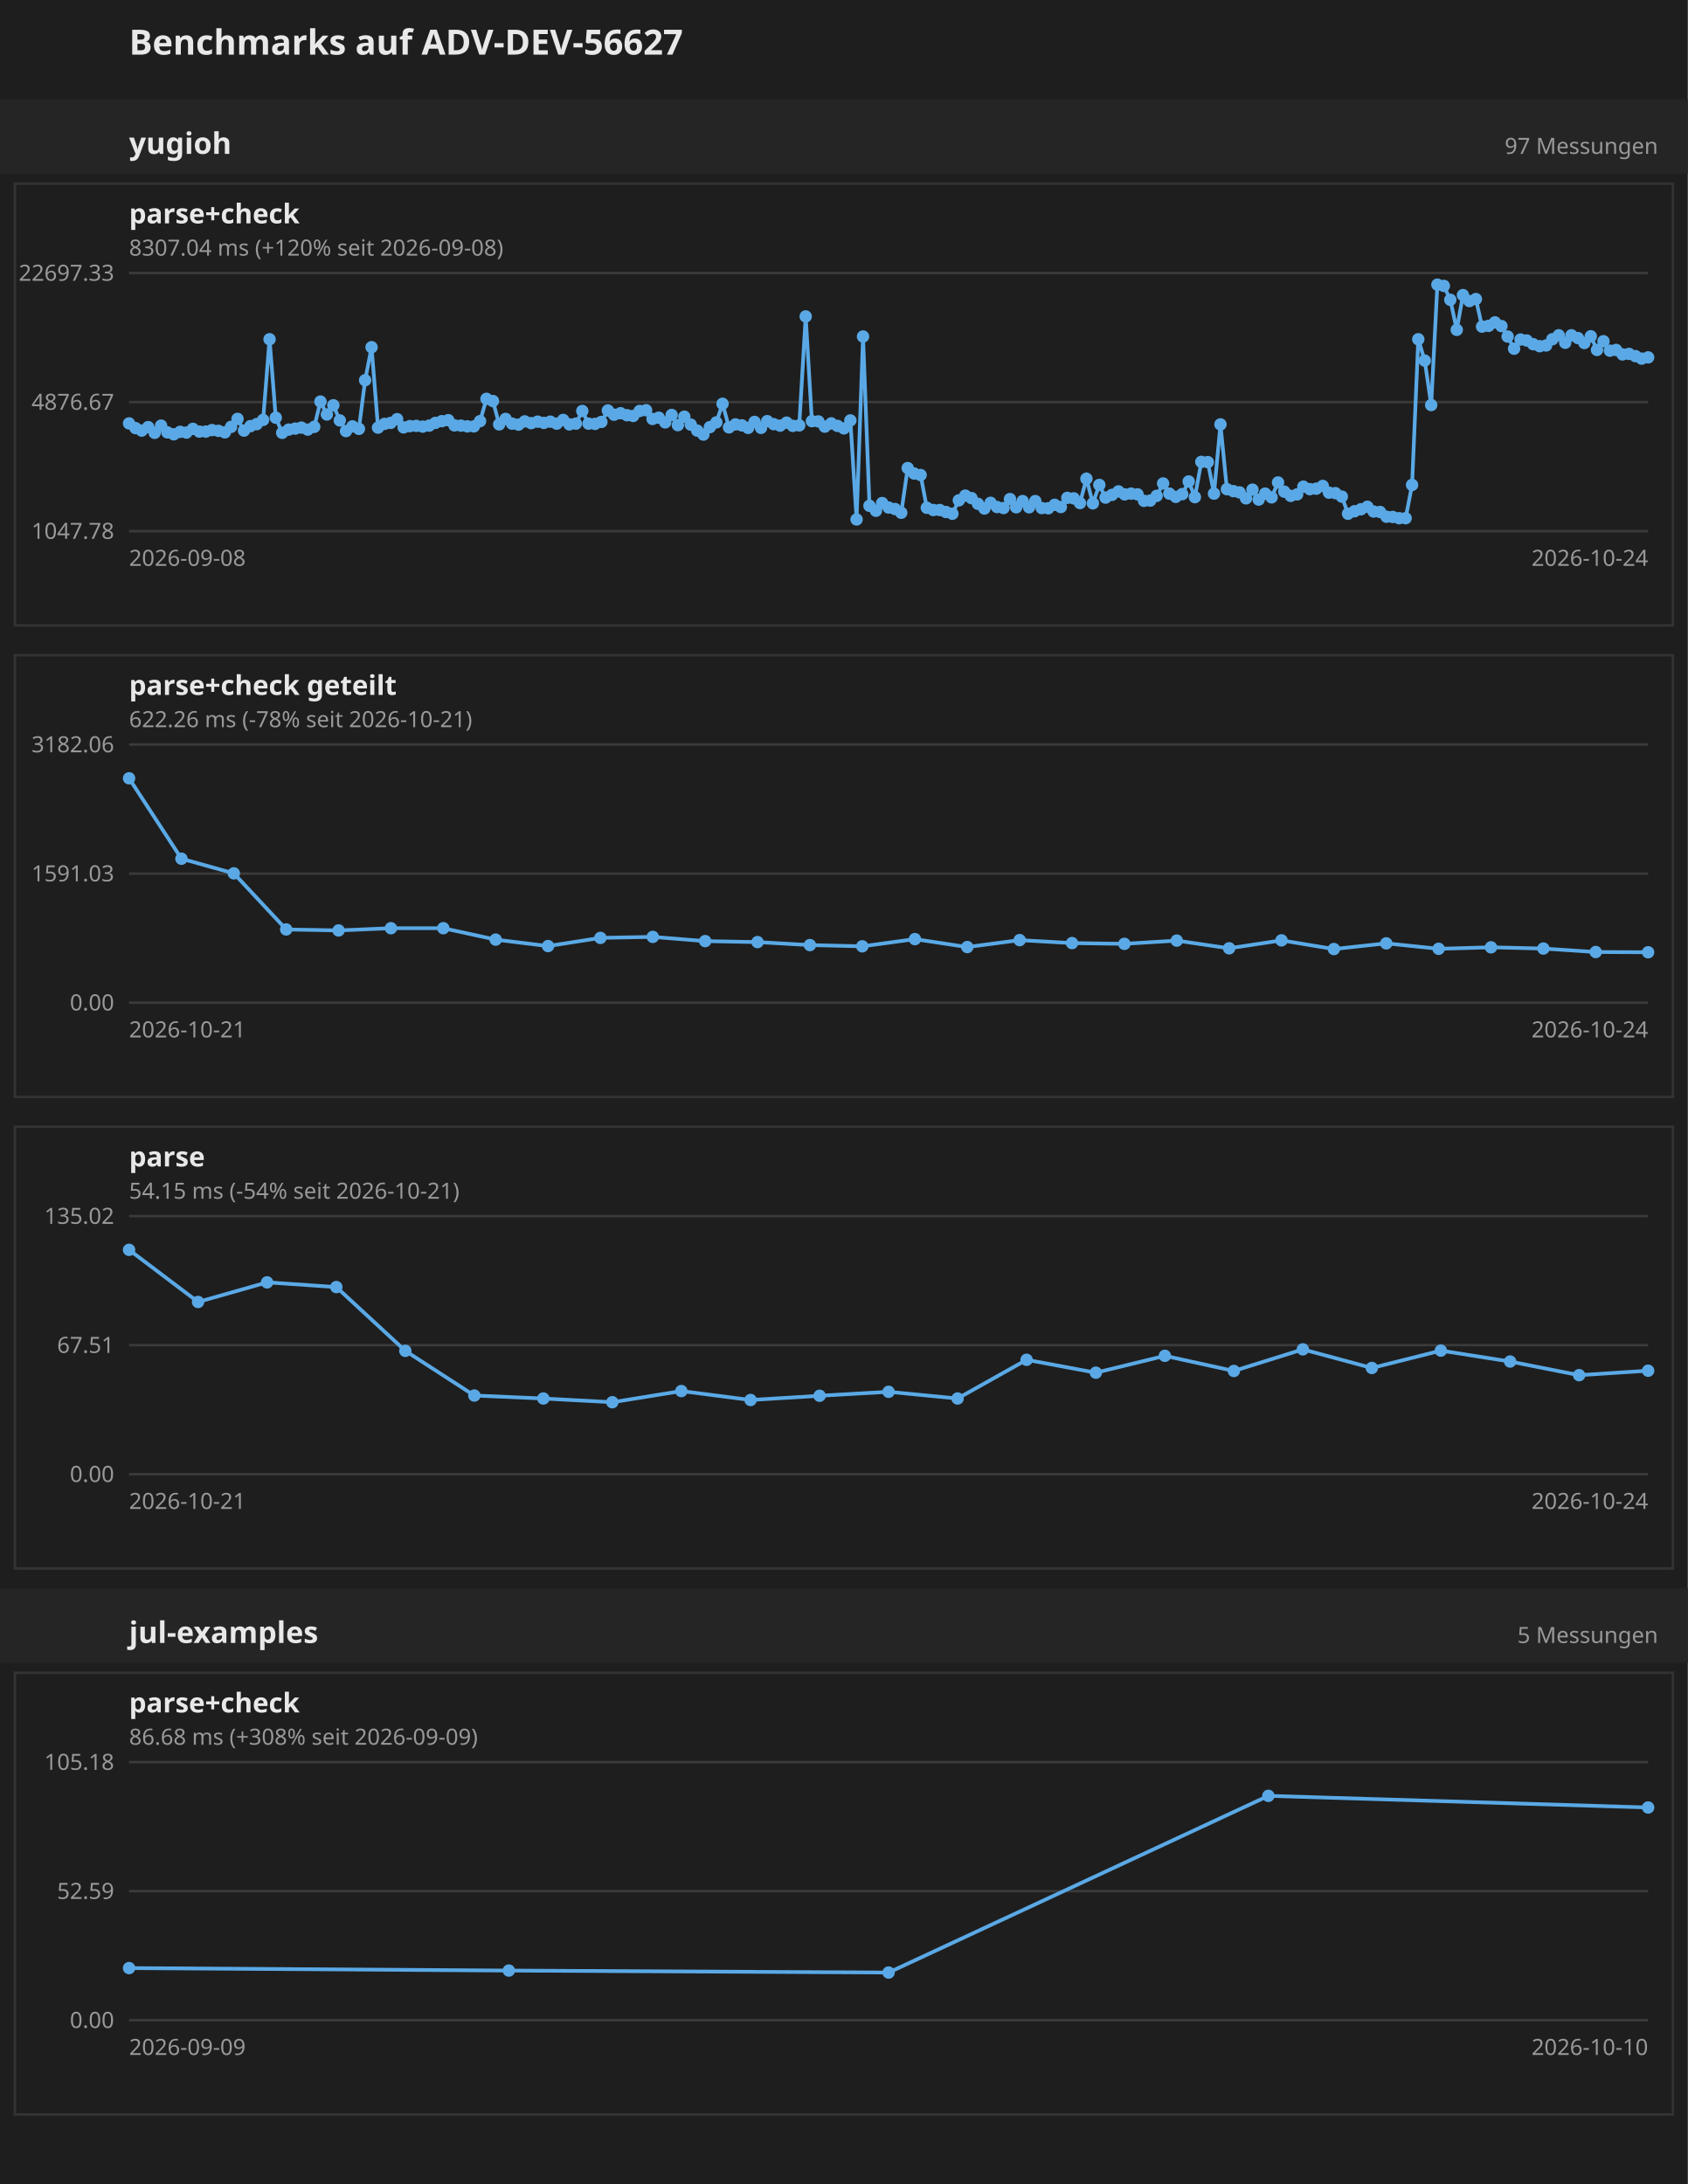
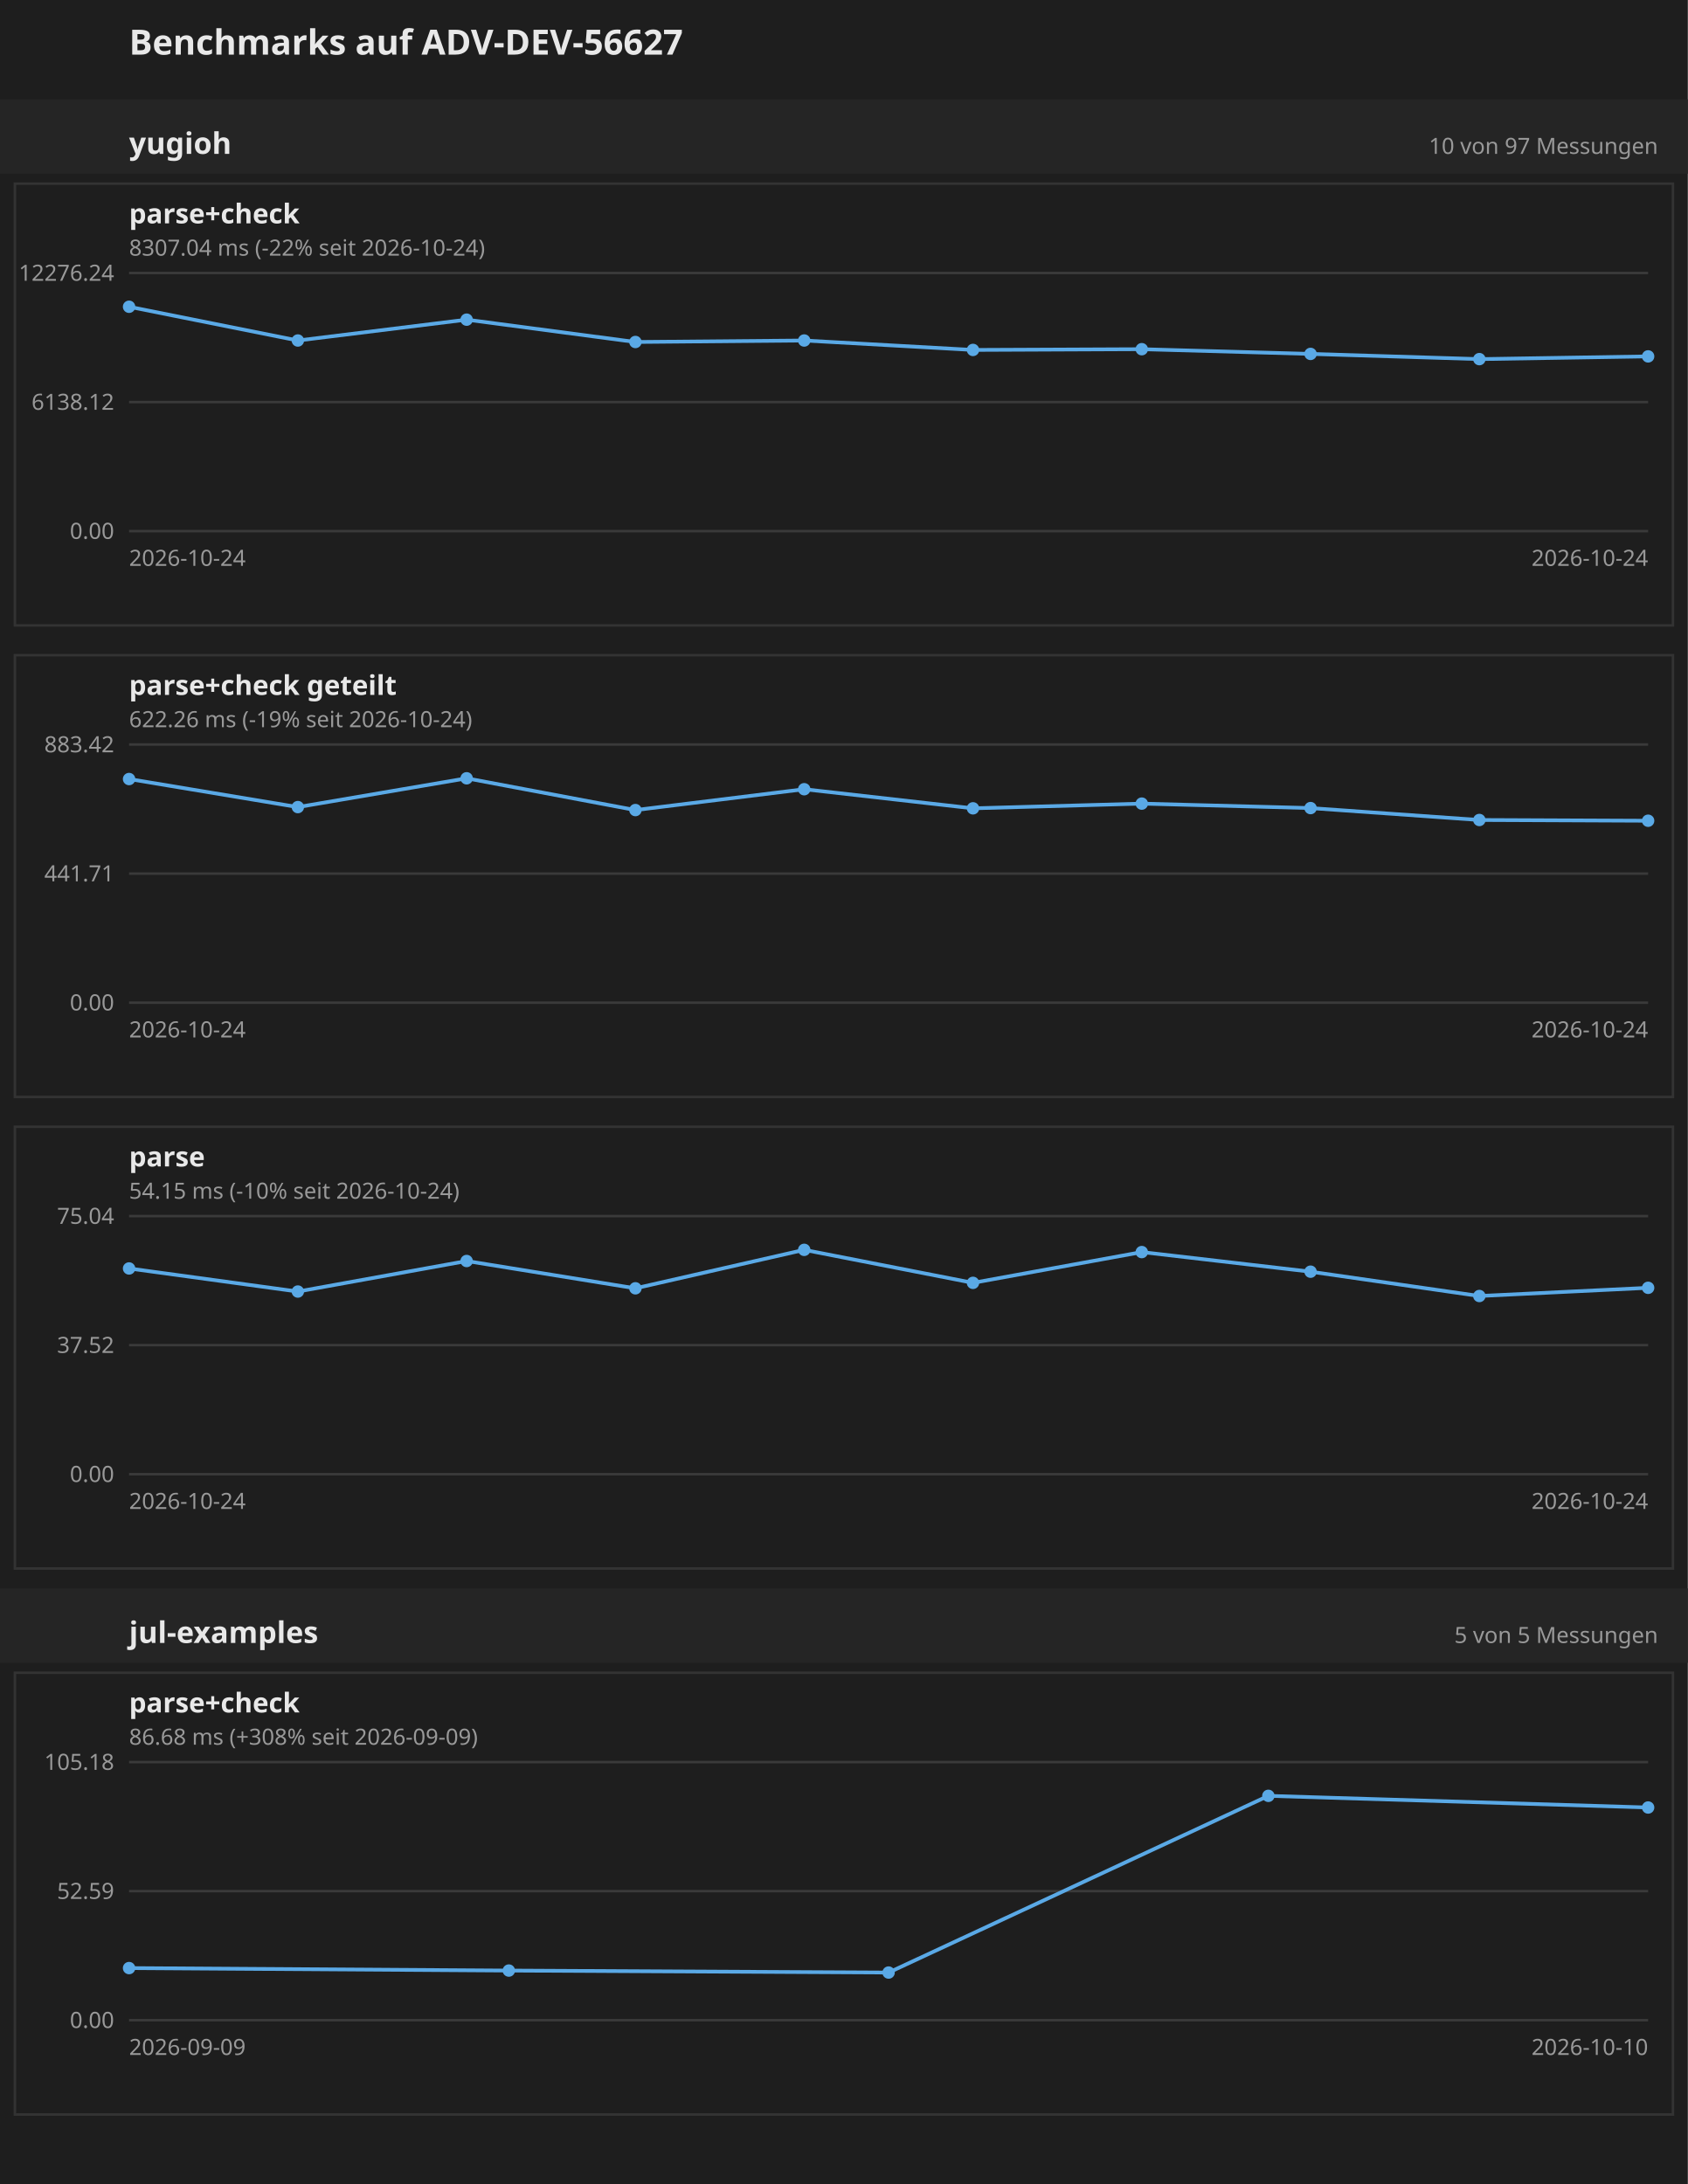
<svg xmlns="http://www.w3.org/2000/svg" width="680" height="880" font-family="sans-serif">
  <rect width="680" height="880" fill="#1e1e1e" />
  <text x="52" y="22" font-size="14" font-weight="bold" fill="#e8e8e8">Benchmarks auf ADV-DEV-56627</text>
  <g transform="translate(0 40)">
    <rect x="0" y="0" width="680" height="30" fill="#252525" />
    <text x="52" y="22" font-size="12" font-weight="bold" fill="#e8e8e8">yugioh</text>
-     <text x="668" y="22" text-anchor="end" font-size="9" fill="#999">97 Messungen</text>
+     <text x="668" y="22" text-anchor="end" font-size="9" fill="#999">10 von 97 Messungen</text>
    <g transform="translate(0 30)">
      <g transform="translate(0 0)">
        <rect x="6" y="4" width="668" height="178" fill="none" stroke="#333" />
        <text x="52" y="20" font-size="11" font-weight="bold" fill="#e8e8e8">parse+check</text>
-         <text x="52" y="33" font-size="9" fill="#999">8307.04 ms (+120% seit 2026-09-08)</text>
+         <text x="52" y="33" font-size="9" fill="#999">8307.04 ms (-22% seit 2026-10-24)</text>
        <line x1="52" y1="144.0" x2="664" y2="144.0" stroke="#3a3a3a" />
-         <text x="46" y="144.0" text-anchor="end" dominant-baseline="middle" font-size="9" fill="#999">1047.78</text>
+         <text x="46" y="144.0" text-anchor="end" dominant-baseline="middle" font-size="9" fill="#999">0.00</text>
        <line x1="52" y1="92.0" x2="664" y2="92.0" stroke="#3a3a3a" />
-         <text x="46" y="92.0" text-anchor="end" dominant-baseline="middle" font-size="9" fill="#999">4876.67</text>
+         <text x="46" y="92.0" text-anchor="end" dominant-baseline="middle" font-size="9" fill="#999">6138.12</text>
        <line x1="52" y1="40.0" x2="664" y2="40.0" stroke="#3a3a3a" />
-         <text x="46" y="40.0" text-anchor="end" dominant-baseline="middle" font-size="9" fill="#999">22697.33</text>
-         <text x="52" y="158" font-size="9" fill="#999">2026-09-08</text>
+         <text x="46" y="40.0" text-anchor="end" dominant-baseline="middle" font-size="9" fill="#999">12276.24</text>
+         <text x="52" y="158" font-size="9" fill="#999">2026-10-24</text>
        <text x="664" y="158" text-anchor="end" font-size="9" fill="#999">2026-10-24</text>
-         <polyline fill="none" stroke="#5aa9e6" stroke-width="1.5" points="52.0,100.6 54.6,102.5 57.1,103.5 59.7,102.1 62.3,104.4 64.9,101.5 67.4,104.2 70.0,105.0 72.6,104.0 75.1,104.3 77.7,102.8 80.3,103.9 82.9,103.9 85.4,103.3 88.0,103.6 90.6,104.2 93.1,102.0 95.7,98.8 98.3,103.5 100.9,101.7 103.4,100.9 106.0,99.2 108.6,66.7 111.1,98.3 113.7,104.4 116.3,103.1 118.9,102.7 121.4,102.3 124.0,103.1 126.6,102.0 129.1,91.8 131.7,97.0 134.3,93.3 136.9,99.4 139.4,103.7 142.0,101.8 144.6,102.8 147.1,83.2 149.7,69.9 152.3,102.3 154.9,100.8 157.4,100.4 160.0,98.9 162.6,102.2 165.1,101.7 167.7,101.6 170.3,101.9 172.9,101.5 175.4,100.4 178.0,99.7 180.6,99.3 183.1,101.4 185.7,101.5 188.3,101.8 190.9,101.8 193.4,99.7 196.0,90.7 198.6,91.6 201.1,101.0 203.7,98.8 206.3,100.7 208.9,101.1 211.4,99.8 214.0,100.5 216.6,99.9 219.1,100.4 221.7,99.9 224.3,100.7 226.9,99.2 229.4,101.0 232.0,100.7 234.6,95.6 237.1,100.7 239.7,100.8 242.3,100.0 244.9,95.4 247.4,97.1 250.0,96.5 252.6,97.3 255.1,97.6 257.7,95.6 260.3,95.3 262.9,98.8 265.4,98.3 268.0,100.2 270.6,97.2 273.1,101.3 275.7,97.9 278.3,101.1 280.9,103.5 283.4,105.1 286.0,102.1 288.6,100.2 291.1,92.7 293.7,102.2 296.3,101.0 298.9,101.4 301.4,102.4 304.0,100.0 306.6,102.4 309.1,99.7 311.7,100.9 314.3,101.5 316.9,100.3 319.4,101.6 322.0,101.4 324.6,57.5 327.1,99.7 329.7,99.8 332.3,101.9 334.9,100.6 337.4,101.6 340.0,102.6 342.6,99.4 345.1,139.3 347.7,65.6 350.3,133.8 352.9,135.8 355.4,132.7 358.0,134.5 360.6,135.1 363.1,136.6 365.7,118.6 368.3,120.8 370.9,121.4 373.4,134.6 376.0,135.5 378.6,135.5 381.1,136.3 383.7,137.0 386.3,131.6 388.9,129.7 391.4,130.7 394.0,133.0 396.6,134.9 399.1,132.6 401.7,134.3 404.3,134.7 406.9,131.1 409.4,134.4 412.0,131.9 414.6,134.4 417.1,131.9 419.7,134.7 422.3,134.8 424.9,133.4 427.4,134.3 430.0,130.6 432.6,130.8 435.1,132.7 437.7,122.9 440.3,132.8 442.9,125.4 445.4,130.5 448.0,129.4 450.6,128.0 453.1,129.2 455.7,128.9 458.3,129.2 460.9,131.8 463.4,131.7 466.0,129.8 468.6,124.8 471.1,128.9 473.7,130.2 476.3,129.1 478.9,124.0 481.4,130.3 484.0,116.1 486.6,116.2 489.1,128.9 491.7,101.0 494.3,127.1 496.9,127.9 499.4,128.4 502.0,130.8 504.6,127.3 507.1,131.3 509.7,128.9 512.3,130.4 514.9,124.4 517.4,128.1 520.0,129.8 522.6,129.2 525.1,126.1 527.7,127.1 530.3,126.9 532.9,125.8 535.4,128.5 538.0,128.7 540.6,130.1 543.1,137.0 545.7,136.0 548.3,135.2 550.9,134.2 553.4,136.1 556.0,136.3 558.6,138.2 561.1,138.3 563.7,138.8 566.3,138.8 568.9,125.4 571.4,66.7 574.0,75.3 576.6,93.2 579.1,44.7 581.7,45.2 584.3,50.8 586.9,62.9 589.4,48.9 592.0,51.3 594.6,50.5 597.1,61.6 599.7,61.3 602.3,59.9 604.9,61.4 607.4,65.6 610.0,70.5 612.6,66.8 615.1,67.2 617.7,68.7 620.3,69.5 622.9,69.2 625.4,66.7 628.0,65.1 630.6,68.1 633.1,65.1 635.7,66.2 638.3,68.2 640.9,65.5 643.4,71.0 646.0,67.5 648.6,71.3 651.1,71.0 653.7,72.8 656.3,72.6 658.9,73.5 661.4,74.5 664.0,74.0" />
-         <circle cx="52.0" cy="100.6" r="2.5" fill="#5aa9e6" />
-         <circle cx="54.6" cy="102.5" r="2.5" fill="#5aa9e6" />
-         <circle cx="57.1" cy="103.5" r="2.5" fill="#5aa9e6" />
-         <circle cx="59.7" cy="102.1" r="2.5" fill="#5aa9e6" />
-         <circle cx="62.3" cy="104.4" r="2.5" fill="#5aa9e6" />
-         <circle cx="64.9" cy="101.5" r="2.5" fill="#5aa9e6" />
-         <circle cx="67.4" cy="104.2" r="2.5" fill="#5aa9e6" />
-         <circle cx="70.0" cy="105.0" r="2.5" fill="#5aa9e6" />
-         <circle cx="72.6" cy="104.0" r="2.5" fill="#5aa9e6" />
-         <circle cx="75.1" cy="104.3" r="2.5" fill="#5aa9e6" />
-         <circle cx="77.7" cy="102.8" r="2.5" fill="#5aa9e6" />
-         <circle cx="80.3" cy="103.9" r="2.5" fill="#5aa9e6" />
-         <circle cx="82.9" cy="103.9" r="2.5" fill="#5aa9e6" />
-         <circle cx="85.4" cy="103.3" r="2.5" fill="#5aa9e6" />
-         <circle cx="88.0" cy="103.6" r="2.5" fill="#5aa9e6" />
-         <circle cx="90.6" cy="104.2" r="2.5" fill="#5aa9e6" />
-         <circle cx="93.1" cy="102.0" r="2.5" fill="#5aa9e6" />
-         <circle cx="95.7" cy="98.8" r="2.5" fill="#5aa9e6" />
-         <circle cx="98.3" cy="103.5" r="2.5" fill="#5aa9e6" />
-         <circle cx="100.9" cy="101.7" r="2.5" fill="#5aa9e6" />
-         <circle cx="103.4" cy="100.9" r="2.5" fill="#5aa9e6" />
-         <circle cx="106.0" cy="99.2" r="2.5" fill="#5aa9e6" />
-         <circle cx="108.6" cy="66.7" r="2.5" fill="#5aa9e6" />
-         <circle cx="111.1" cy="98.3" r="2.5" fill="#5aa9e6" />
-         <circle cx="113.7" cy="104.4" r="2.5" fill="#5aa9e6" />
-         <circle cx="116.3" cy="103.1" r="2.5" fill="#5aa9e6" />
-         <circle cx="118.9" cy="102.7" r="2.5" fill="#5aa9e6" />
-         <circle cx="121.4" cy="102.3" r="2.5" fill="#5aa9e6" />
-         <circle cx="124.0" cy="103.1" r="2.5" fill="#5aa9e6" />
-         <circle cx="126.6" cy="102.0" r="2.5" fill="#5aa9e6" />
-         <circle cx="129.1" cy="91.8" r="2.5" fill="#5aa9e6" />
-         <circle cx="131.7" cy="97.0" r="2.5" fill="#5aa9e6" />
-         <circle cx="134.3" cy="93.3" r="2.5" fill="#5aa9e6" />
-         <circle cx="136.9" cy="99.4" r="2.5" fill="#5aa9e6" />
-         <circle cx="139.4" cy="103.7" r="2.5" fill="#5aa9e6" />
-         <circle cx="142.0" cy="101.8" r="2.5" fill="#5aa9e6" />
-         <circle cx="144.6" cy="102.8" r="2.5" fill="#5aa9e6" />
-         <circle cx="147.1" cy="83.2" r="2.5" fill="#5aa9e6" />
-         <circle cx="149.7" cy="69.9" r="2.5" fill="#5aa9e6" />
-         <circle cx="152.3" cy="102.3" r="2.5" fill="#5aa9e6" />
-         <circle cx="154.9" cy="100.8" r="2.5" fill="#5aa9e6" />
-         <circle cx="157.4" cy="100.4" r="2.5" fill="#5aa9e6" />
-         <circle cx="160.0" cy="98.9" r="2.5" fill="#5aa9e6" />
-         <circle cx="162.6" cy="102.2" r="2.5" fill="#5aa9e6" />
-         <circle cx="165.1" cy="101.7" r="2.5" fill="#5aa9e6" />
-         <circle cx="167.7" cy="101.6" r="2.5" fill="#5aa9e6" />
-         <circle cx="170.3" cy="101.9" r="2.5" fill="#5aa9e6" />
-         <circle cx="172.9" cy="101.5" r="2.5" fill="#5aa9e6" />
-         <circle cx="175.4" cy="100.4" r="2.5" fill="#5aa9e6" />
-         <circle cx="178.0" cy="99.7" r="2.5" fill="#5aa9e6" />
-         <circle cx="180.6" cy="99.3" r="2.5" fill="#5aa9e6" />
-         <circle cx="183.1" cy="101.4" r="2.5" fill="#5aa9e6" />
-         <circle cx="185.7" cy="101.5" r="2.5" fill="#5aa9e6" />
-         <circle cx="188.3" cy="101.8" r="2.5" fill="#5aa9e6" />
-         <circle cx="190.9" cy="101.8" r="2.5" fill="#5aa9e6" />
-         <circle cx="193.4" cy="99.7" r="2.5" fill="#5aa9e6" />
-         <circle cx="196.0" cy="90.7" r="2.5" fill="#5aa9e6" />
-         <circle cx="198.6" cy="91.6" r="2.5" fill="#5aa9e6" />
-         <circle cx="201.1" cy="101.0" r="2.5" fill="#5aa9e6" />
-         <circle cx="203.7" cy="98.8" r="2.5" fill="#5aa9e6" />
-         <circle cx="206.3" cy="100.7" r="2.5" fill="#5aa9e6" />
-         <circle cx="208.9" cy="101.1" r="2.5" fill="#5aa9e6" />
-         <circle cx="211.4" cy="99.8" r="2.5" fill="#5aa9e6" />
-         <circle cx="214.0" cy="100.5" r="2.5" fill="#5aa9e6" />
-         <circle cx="216.6" cy="99.9" r="2.5" fill="#5aa9e6" />
-         <circle cx="219.1" cy="100.4" r="2.5" fill="#5aa9e6" />
-         <circle cx="221.7" cy="99.9" r="2.5" fill="#5aa9e6" />
-         <circle cx="224.3" cy="100.7" r="2.5" fill="#5aa9e6" />
-         <circle cx="226.9" cy="99.2" r="2.5" fill="#5aa9e6" />
-         <circle cx="229.4" cy="101.0" r="2.5" fill="#5aa9e6" />
-         <circle cx="232.0" cy="100.7" r="2.5" fill="#5aa9e6" />
-         <circle cx="234.6" cy="95.6" r="2.5" fill="#5aa9e6" />
-         <circle cx="237.1" cy="100.7" r="2.5" fill="#5aa9e6" />
-         <circle cx="239.7" cy="100.8" r="2.5" fill="#5aa9e6" />
-         <circle cx="242.3" cy="100.0" r="2.5" fill="#5aa9e6" />
-         <circle cx="244.9" cy="95.4" r="2.5" fill="#5aa9e6" />
-         <circle cx="247.4" cy="97.1" r="2.5" fill="#5aa9e6" />
-         <circle cx="250.0" cy="96.5" r="2.5" fill="#5aa9e6" />
-         <circle cx="252.6" cy="97.3" r="2.5" fill="#5aa9e6" />
-         <circle cx="255.1" cy="97.6" r="2.5" fill="#5aa9e6" />
-         <circle cx="257.7" cy="95.6" r="2.5" fill="#5aa9e6" />
-         <circle cx="260.3" cy="95.3" r="2.5" fill="#5aa9e6" />
-         <circle cx="262.9" cy="98.8" r="2.5" fill="#5aa9e6" />
-         <circle cx="265.4" cy="98.3" r="2.5" fill="#5aa9e6" />
-         <circle cx="268.0" cy="100.2" r="2.5" fill="#5aa9e6" />
-         <circle cx="270.6" cy="97.2" r="2.5" fill="#5aa9e6" />
-         <circle cx="273.1" cy="101.3" r="2.5" fill="#5aa9e6" />
-         <circle cx="275.7" cy="97.9" r="2.5" fill="#5aa9e6" />
-         <circle cx="278.3" cy="101.1" r="2.5" fill="#5aa9e6" />
-         <circle cx="280.9" cy="103.5" r="2.5" fill="#5aa9e6" />
-         <circle cx="283.4" cy="105.1" r="2.5" fill="#5aa9e6" />
-         <circle cx="286.0" cy="102.1" r="2.5" fill="#5aa9e6" />
-         <circle cx="288.6" cy="100.2" r="2.5" fill="#5aa9e6" />
-         <circle cx="291.1" cy="92.7" r="2.5" fill="#5aa9e6" />
-         <circle cx="293.7" cy="102.2" r="2.5" fill="#5aa9e6" />
-         <circle cx="296.3" cy="101.0" r="2.5" fill="#5aa9e6" />
-         <circle cx="298.9" cy="101.4" r="2.5" fill="#5aa9e6" />
-         <circle cx="301.4" cy="102.4" r="2.5" fill="#5aa9e6" />
-         <circle cx="304.0" cy="100.0" r="2.5" fill="#5aa9e6" />
-         <circle cx="306.6" cy="102.4" r="2.5" fill="#5aa9e6" />
-         <circle cx="309.1" cy="99.7" r="2.5" fill="#5aa9e6" />
-         <circle cx="311.7" cy="100.9" r="2.5" fill="#5aa9e6" />
-         <circle cx="314.3" cy="101.5" r="2.5" fill="#5aa9e6" />
-         <circle cx="316.9" cy="100.3" r="2.5" fill="#5aa9e6" />
-         <circle cx="319.4" cy="101.6" r="2.5" fill="#5aa9e6" />
-         <circle cx="322.0" cy="101.4" r="2.5" fill="#5aa9e6" />
-         <circle cx="324.6" cy="57.5" r="2.5" fill="#5aa9e6" />
-         <circle cx="327.1" cy="99.7" r="2.5" fill="#5aa9e6" />
-         <circle cx="329.7" cy="99.8" r="2.5" fill="#5aa9e6" />
-         <circle cx="332.3" cy="101.9" r="2.5" fill="#5aa9e6" />
-         <circle cx="334.9" cy="100.6" r="2.5" fill="#5aa9e6" />
-         <circle cx="337.4" cy="101.6" r="2.5" fill="#5aa9e6" />
-         <circle cx="340.0" cy="102.6" r="2.5" fill="#5aa9e6" />
-         <circle cx="342.6" cy="99.4" r="2.5" fill="#5aa9e6" />
-         <circle cx="345.1" cy="139.3" r="2.5" fill="#5aa9e6" />
-         <circle cx="347.7" cy="65.6" r="2.5" fill="#5aa9e6" />
-         <circle cx="350.3" cy="133.8" r="2.5" fill="#5aa9e6" />
-         <circle cx="352.9" cy="135.8" r="2.5" fill="#5aa9e6" />
-         <circle cx="355.4" cy="132.7" r="2.5" fill="#5aa9e6" />
-         <circle cx="358.0" cy="134.5" r="2.5" fill="#5aa9e6" />
-         <circle cx="360.6" cy="135.1" r="2.5" fill="#5aa9e6" />
-         <circle cx="363.1" cy="136.6" r="2.5" fill="#5aa9e6" />
-         <circle cx="365.7" cy="118.6" r="2.5" fill="#5aa9e6" />
-         <circle cx="368.3" cy="120.8" r="2.5" fill="#5aa9e6" />
-         <circle cx="370.9" cy="121.4" r="2.5" fill="#5aa9e6" />
-         <circle cx="373.4" cy="134.6" r="2.5" fill="#5aa9e6" />
-         <circle cx="376.0" cy="135.5" r="2.5" fill="#5aa9e6" />
-         <circle cx="378.6" cy="135.5" r="2.5" fill="#5aa9e6" />
-         <circle cx="381.1" cy="136.3" r="2.5" fill="#5aa9e6" />
-         <circle cx="383.7" cy="137.0" r="2.5" fill="#5aa9e6" />
-         <circle cx="386.3" cy="131.6" r="2.5" fill="#5aa9e6" />
-         <circle cx="388.9" cy="129.7" r="2.5" fill="#5aa9e6" />
-         <circle cx="391.4" cy="130.7" r="2.5" fill="#5aa9e6" />
-         <circle cx="394.0" cy="133.0" r="2.5" fill="#5aa9e6" />
-         <circle cx="396.6" cy="134.9" r="2.5" fill="#5aa9e6" />
-         <circle cx="399.1" cy="132.6" r="2.5" fill="#5aa9e6" />
-         <circle cx="401.7" cy="134.3" r="2.5" fill="#5aa9e6" />
-         <circle cx="404.3" cy="134.7" r="2.5" fill="#5aa9e6" />
-         <circle cx="406.9" cy="131.1" r="2.5" fill="#5aa9e6" />
-         <circle cx="409.4" cy="134.4" r="2.5" fill="#5aa9e6" />
-         <circle cx="412.0" cy="131.9" r="2.5" fill="#5aa9e6" />
-         <circle cx="414.6" cy="134.4" r="2.5" fill="#5aa9e6" />
-         <circle cx="417.1" cy="131.9" r="2.5" fill="#5aa9e6" />
-         <circle cx="419.7" cy="134.7" r="2.5" fill="#5aa9e6" />
-         <circle cx="422.3" cy="134.8" r="2.5" fill="#5aa9e6" />
-         <circle cx="424.9" cy="133.4" r="2.5" fill="#5aa9e6" />
-         <circle cx="427.4" cy="134.3" r="2.5" fill="#5aa9e6" />
-         <circle cx="430.0" cy="130.6" r="2.5" fill="#5aa9e6" />
-         <circle cx="432.6" cy="130.8" r="2.5" fill="#5aa9e6" />
-         <circle cx="435.1" cy="132.7" r="2.5" fill="#5aa9e6" />
-         <circle cx="437.7" cy="122.9" r="2.5" fill="#5aa9e6" />
-         <circle cx="440.3" cy="132.8" r="2.5" fill="#5aa9e6" />
-         <circle cx="442.9" cy="125.4" r="2.5" fill="#5aa9e6" />
-         <circle cx="445.4" cy="130.5" r="2.5" fill="#5aa9e6" />
-         <circle cx="448.0" cy="129.4" r="2.5" fill="#5aa9e6" />
-         <circle cx="450.6" cy="128.0" r="2.5" fill="#5aa9e6" />
-         <circle cx="453.1" cy="129.2" r="2.5" fill="#5aa9e6" />
-         <circle cx="455.7" cy="128.9" r="2.5" fill="#5aa9e6" />
-         <circle cx="458.3" cy="129.2" r="2.5" fill="#5aa9e6" />
-         <circle cx="460.9" cy="131.8" r="2.5" fill="#5aa9e6" />
-         <circle cx="463.4" cy="131.7" r="2.5" fill="#5aa9e6" />
-         <circle cx="466.0" cy="129.8" r="2.5" fill="#5aa9e6" />
-         <circle cx="468.6" cy="124.8" r="2.5" fill="#5aa9e6" />
-         <circle cx="471.1" cy="128.9" r="2.5" fill="#5aa9e6" />
-         <circle cx="473.7" cy="130.2" r="2.5" fill="#5aa9e6" />
-         <circle cx="476.3" cy="129.1" r="2.5" fill="#5aa9e6" />
-         <circle cx="478.9" cy="124.0" r="2.5" fill="#5aa9e6" />
-         <circle cx="481.4" cy="130.3" r="2.5" fill="#5aa9e6" />
-         <circle cx="484.0" cy="116.1" r="2.5" fill="#5aa9e6" />
-         <circle cx="486.6" cy="116.2" r="2.5" fill="#5aa9e6" />
-         <circle cx="489.1" cy="128.9" r="2.5" fill="#5aa9e6" />
-         <circle cx="491.7" cy="101.0" r="2.5" fill="#5aa9e6" />
-         <circle cx="494.3" cy="127.1" r="2.5" fill="#5aa9e6" />
-         <circle cx="496.9" cy="127.9" r="2.5" fill="#5aa9e6" />
-         <circle cx="499.4" cy="128.4" r="2.5" fill="#5aa9e6" />
-         <circle cx="502.0" cy="130.8" r="2.5" fill="#5aa9e6" />
-         <circle cx="504.6" cy="127.3" r="2.5" fill="#5aa9e6" />
-         <circle cx="507.1" cy="131.3" r="2.5" fill="#5aa9e6" />
-         <circle cx="509.7" cy="128.9" r="2.5" fill="#5aa9e6" />
-         <circle cx="512.3" cy="130.4" r="2.5" fill="#5aa9e6" />
-         <circle cx="514.9" cy="124.4" r="2.5" fill="#5aa9e6" />
-         <circle cx="517.4" cy="128.1" r="2.5" fill="#5aa9e6" />
-         <circle cx="520.0" cy="129.8" r="2.5" fill="#5aa9e6" />
-         <circle cx="522.6" cy="129.2" r="2.5" fill="#5aa9e6" />
-         <circle cx="525.1" cy="126.1" r="2.5" fill="#5aa9e6" />
-         <circle cx="527.7" cy="127.1" r="2.5" fill="#5aa9e6" />
-         <circle cx="530.3" cy="126.9" r="2.5" fill="#5aa9e6" />
-         <circle cx="532.9" cy="125.8" r="2.5" fill="#5aa9e6" />
-         <circle cx="535.4" cy="128.5" r="2.5" fill="#5aa9e6" />
-         <circle cx="538.0" cy="128.7" r="2.5" fill="#5aa9e6" />
-         <circle cx="540.6" cy="130.1" r="2.5" fill="#5aa9e6" />
-         <circle cx="543.1" cy="137.0" r="2.5" fill="#5aa9e6" />
-         <circle cx="545.7" cy="136.0" r="2.5" fill="#5aa9e6" />
-         <circle cx="548.3" cy="135.2" r="2.5" fill="#5aa9e6" />
-         <circle cx="550.9" cy="134.2" r="2.5" fill="#5aa9e6" />
-         <circle cx="553.4" cy="136.1" r="2.5" fill="#5aa9e6" />
-         <circle cx="556.0" cy="136.3" r="2.5" fill="#5aa9e6" />
-         <circle cx="558.6" cy="138.2" r="2.5" fill="#5aa9e6" />
-         <circle cx="561.1" cy="138.3" r="2.5" fill="#5aa9e6" />
-         <circle cx="563.7" cy="138.8" r="2.5" fill="#5aa9e6" />
-         <circle cx="566.3" cy="138.8" r="2.5" fill="#5aa9e6" />
-         <circle cx="568.9" cy="125.4" r="2.5" fill="#5aa9e6" />
-         <circle cx="571.4" cy="66.7" r="2.5" fill="#5aa9e6" />
-         <circle cx="574.0" cy="75.3" r="2.5" fill="#5aa9e6" />
-         <circle cx="576.6" cy="93.2" r="2.5" fill="#5aa9e6" />
-         <circle cx="579.1" cy="44.7" r="2.5" fill="#5aa9e6" />
-         <circle cx="581.7" cy="45.2" r="2.5" fill="#5aa9e6" />
-         <circle cx="584.3" cy="50.8" r="2.5" fill="#5aa9e6" />
-         <circle cx="586.9" cy="62.9" r="2.5" fill="#5aa9e6" />
-         <circle cx="589.4" cy="48.9" r="2.5" fill="#5aa9e6" />
-         <circle cx="592.0" cy="51.3" r="2.5" fill="#5aa9e6" />
-         <circle cx="594.6" cy="50.5" r="2.5" fill="#5aa9e6" />
-         <circle cx="597.1" cy="61.6" r="2.5" fill="#5aa9e6" />
-         <circle cx="599.7" cy="61.3" r="2.5" fill="#5aa9e6" />
-         <circle cx="602.3" cy="59.9" r="2.5" fill="#5aa9e6" />
-         <circle cx="604.9" cy="61.4" r="2.5" fill="#5aa9e6" />
-         <circle cx="607.4" cy="65.6" r="2.5" fill="#5aa9e6" />
-         <circle cx="610.0" cy="70.5" r="2.5" fill="#5aa9e6" />
-         <circle cx="612.6" cy="66.8" r="2.5" fill="#5aa9e6" />
-         <circle cx="615.1" cy="67.2" r="2.5" fill="#5aa9e6" />
-         <circle cx="617.7" cy="68.7" r="2.5" fill="#5aa9e6" />
-         <circle cx="620.3" cy="69.5" r="2.5" fill="#5aa9e6" />
-         <circle cx="622.9" cy="69.2" r="2.5" fill="#5aa9e6" />
-         <circle cx="625.4" cy="66.7" r="2.5" fill="#5aa9e6" />
-         <circle cx="628.0" cy="65.1" r="2.5" fill="#5aa9e6" />
-         <circle cx="630.6" cy="68.1" r="2.5" fill="#5aa9e6" />
-         <circle cx="633.1" cy="65.1" r="2.5" fill="#5aa9e6" />
-         <circle cx="635.7" cy="66.2" r="2.5" fill="#5aa9e6" />
-         <circle cx="638.3" cy="68.2" r="2.5" fill="#5aa9e6" />
-         <circle cx="640.9" cy="65.5" r="2.5" fill="#5aa9e6" />
-         <circle cx="643.4" cy="71.0" r="2.5" fill="#5aa9e6" />
-         <circle cx="646.0" cy="67.5" r="2.5" fill="#5aa9e6" />
-         <circle cx="648.6" cy="71.3" r="2.5" fill="#5aa9e6" />
-         <circle cx="651.1" cy="71.0" r="2.5" fill="#5aa9e6" />
-         <circle cx="653.7" cy="72.8" r="2.5" fill="#5aa9e6" />
-         <circle cx="656.3" cy="72.6" r="2.5" fill="#5aa9e6" />
-         <circle cx="658.9" cy="73.5" r="2.5" fill="#5aa9e6" />
-         <circle cx="661.4" cy="74.5" r="2.5" fill="#5aa9e6" />
-         <circle cx="664.0" cy="74.0" r="2.5" fill="#5aa9e6" />
+         <polyline fill="none" stroke="#5aa9e6" stroke-width="1.5" points="52.0,53.6 120.0,67.2 188.0,58.8 256.0,67.8 324.0,67.2 392.0,71.0 460.0,70.7 528.0,72.6 596.0,74.7 664.0,73.6" />
+         <circle cx="52.0" cy="53.6" r="2.5" fill="#5aa9e6" />
+         <circle cx="120.0" cy="67.2" r="2.5" fill="#5aa9e6" />
+         <circle cx="188.0" cy="58.8" r="2.5" fill="#5aa9e6" />
+         <circle cx="256.0" cy="67.8" r="2.5" fill="#5aa9e6" />
+         <circle cx="324.0" cy="67.2" r="2.5" fill="#5aa9e6" />
+         <circle cx="392.0" cy="71.0" r="2.5" fill="#5aa9e6" />
+         <circle cx="460.0" cy="70.7" r="2.5" fill="#5aa9e6" />
+         <circle cx="528.0" cy="72.6" r="2.5" fill="#5aa9e6" />
+         <circle cx="596.0" cy="74.7" r="2.5" fill="#5aa9e6" />
+         <circle cx="664.0" cy="73.6" r="2.5" fill="#5aa9e6" />
      </g>
      <g transform="translate(0 190)">
        <rect x="6" y="4" width="668" height="178" fill="none" stroke="#333" />
        <text x="52" y="20" font-size="11" font-weight="bold" fill="#e8e8e8">parse+check geteilt</text>
-         <text x="52" y="33" font-size="9" fill="#999">622.26 ms (-78% seit 2026-10-21)</text>
+         <text x="52" y="33" font-size="9" fill="#999">622.26 ms (-19% seit 2026-10-24)</text>
        <line x1="52" y1="144.0" x2="664" y2="144.0" stroke="#3a3a3a" />
        <text x="46" y="144.0" text-anchor="end" dominant-baseline="middle" font-size="9" fill="#999">0.00</text>
        <line x1="52" y1="92.0" x2="664" y2="92.0" stroke="#3a3a3a" />
-         <text x="46" y="92.0" text-anchor="end" dominant-baseline="middle" font-size="9" fill="#999">1591.03</text>
+         <text x="46" y="92.0" text-anchor="end" dominant-baseline="middle" font-size="9" fill="#999">441.71</text>
        <line x1="52" y1="40.0" x2="664" y2="40.0" stroke="#3a3a3a" />
-         <text x="46" y="40.0" text-anchor="end" dominant-baseline="middle" font-size="9" fill="#999">3182.06</text>
-         <text x="52" y="158" font-size="9" fill="#999">2026-10-21</text>
+         <text x="46" y="40.0" text-anchor="end" dominant-baseline="middle" font-size="9" fill="#999">883.42</text>
+         <text x="52" y="158" font-size="9" fill="#999">2026-10-24</text>
        <text x="664" y="158" text-anchor="end" font-size="9" fill="#999">2026-10-24</text>
-         <polyline fill="none" stroke="#5aa9e6" stroke-width="1.5" points="52.0,53.6 73.1,86.0 94.2,91.9 115.3,114.5 136.4,114.9 157.5,114.0 178.6,114.0 199.7,118.6 220.8,121.2 241.9,117.9 263.0,117.5 284.1,119.2 305.2,119.6 326.3,120.8 347.4,121.3 368.6,118.4 389.7,121.6 410.8,118.8 431.9,120.0 453.0,120.3 474.1,119.0 495.2,122.1 516.3,118.9 537.4,122.4 558.5,120.1 579.6,122.3 600.7,121.7 621.8,122.2 642.9,123.6 664.0,123.7" />
-         <circle cx="52.0" cy="53.6" r="2.5" fill="#5aa9e6" />
-         <circle cx="73.1" cy="86.0" r="2.5" fill="#5aa9e6" />
-         <circle cx="94.2" cy="91.9" r="2.5" fill="#5aa9e6" />
-         <circle cx="115.3" cy="114.5" r="2.5" fill="#5aa9e6" />
-         <circle cx="136.4" cy="114.9" r="2.5" fill="#5aa9e6" />
-         <circle cx="157.5" cy="114.0" r="2.5" fill="#5aa9e6" />
-         <circle cx="178.6" cy="114.0" r="2.5" fill="#5aa9e6" />
-         <circle cx="199.7" cy="118.6" r="2.5" fill="#5aa9e6" />
-         <circle cx="220.8" cy="121.2" r="2.5" fill="#5aa9e6" />
-         <circle cx="241.9" cy="117.9" r="2.5" fill="#5aa9e6" />
-         <circle cx="263.0" cy="117.5" r="2.5" fill="#5aa9e6" />
-         <circle cx="284.1" cy="119.2" r="2.5" fill="#5aa9e6" />
-         <circle cx="305.2" cy="119.6" r="2.5" fill="#5aa9e6" />
-         <circle cx="326.3" cy="120.8" r="2.5" fill="#5aa9e6" />
-         <circle cx="347.4" cy="121.3" r="2.5" fill="#5aa9e6" />
-         <circle cx="368.6" cy="118.4" r="2.5" fill="#5aa9e6" />
-         <circle cx="389.7" cy="121.6" r="2.5" fill="#5aa9e6" />
-         <circle cx="410.8" cy="118.8" r="2.5" fill="#5aa9e6" />
-         <circle cx="431.9" cy="120.0" r="2.5" fill="#5aa9e6" />
-         <circle cx="453.0" cy="120.3" r="2.5" fill="#5aa9e6" />
-         <circle cx="474.1" cy="119.0" r="2.5" fill="#5aa9e6" />
-         <circle cx="495.2" cy="122.1" r="2.5" fill="#5aa9e6" />
-         <circle cx="516.3" cy="118.9" r="2.5" fill="#5aa9e6" />
-         <circle cx="537.4" cy="122.4" r="2.5" fill="#5aa9e6" />
-         <circle cx="558.5" cy="120.1" r="2.5" fill="#5aa9e6" />
-         <circle cx="579.6" cy="122.3" r="2.5" fill="#5aa9e6" />
-         <circle cx="600.7" cy="121.7" r="2.5" fill="#5aa9e6" />
-         <circle cx="621.8" cy="122.2" r="2.5" fill="#5aa9e6" />
-         <circle cx="642.9" cy="123.6" r="2.5" fill="#5aa9e6" />
-         <circle cx="664.0" cy="123.7" r="2.5" fill="#5aa9e6" />
+         <polyline fill="none" stroke="#5aa9e6" stroke-width="1.5" points="52.0,53.9 120.0,65.2 188.0,53.6 256.0,66.4 324.0,58.0 392.0,65.7 460.0,63.8 528.0,65.6 596.0,70.4 664.0,70.7" />
+         <circle cx="52.0" cy="53.9" r="2.5" fill="#5aa9e6" />
+         <circle cx="120.0" cy="65.2" r="2.5" fill="#5aa9e6" />
+         <circle cx="188.0" cy="53.6" r="2.5" fill="#5aa9e6" />
+         <circle cx="256.0" cy="66.4" r="2.5" fill="#5aa9e6" />
+         <circle cx="324.0" cy="58.0" r="2.5" fill="#5aa9e6" />
+         <circle cx="392.0" cy="65.7" r="2.5" fill="#5aa9e6" />
+         <circle cx="460.0" cy="63.8" r="2.5" fill="#5aa9e6" />
+         <circle cx="528.0" cy="65.6" r="2.5" fill="#5aa9e6" />
+         <circle cx="596.0" cy="70.4" r="2.5" fill="#5aa9e6" />
+         <circle cx="664.0" cy="70.7" r="2.5" fill="#5aa9e6" />
      </g>
      <g transform="translate(0 380)">
        <rect x="6" y="4" width="668" height="178" fill="none" stroke="#333" />
        <text x="52" y="20" font-size="11" font-weight="bold" fill="#e8e8e8">parse</text>
-         <text x="52" y="33" font-size="9" fill="#999">54.15 ms (-54% seit 2026-10-21)</text>
+         <text x="52" y="33" font-size="9" fill="#999">54.15 ms (-10% seit 2026-10-24)</text>
        <line x1="52" y1="144.0" x2="664" y2="144.0" stroke="#3a3a3a" />
        <text x="46" y="144.0" text-anchor="end" dominant-baseline="middle" font-size="9" fill="#999">0.00</text>
        <line x1="52" y1="92.0" x2="664" y2="92.0" stroke="#3a3a3a" />
-         <text x="46" y="92.0" text-anchor="end" dominant-baseline="middle" font-size="9" fill="#999">67.51</text>
+         <text x="46" y="92.0" text-anchor="end" dominant-baseline="middle" font-size="9" fill="#999">37.52</text>
        <line x1="52" y1="40.0" x2="664" y2="40.0" stroke="#3a3a3a" />
-         <text x="46" y="40.0" text-anchor="end" dominant-baseline="middle" font-size="9" fill="#999">135.02</text>
-         <text x="52" y="158" font-size="9" fill="#999">2026-10-21</text>
+         <text x="46" y="40.0" text-anchor="end" dominant-baseline="middle" font-size="9" fill="#999">75.04</text>
+         <text x="52" y="158" font-size="9" fill="#999">2026-10-24</text>
        <text x="664" y="158" text-anchor="end" font-size="9" fill="#999">2026-10-24</text>
-         <polyline fill="none" stroke="#5aa9e6" stroke-width="1.5" points="52.0,53.6 79.8,74.6 107.6,66.7 135.5,68.6 163.3,94.3 191.1,112.3 218.9,113.5 246.7,115.0 274.5,110.5 302.4,114.1 330.2,112.4 358.0,110.8 385.8,113.5 413.6,97.9 441.5,103.1 469.3,96.3 497.1,102.4 524.9,93.7 552.7,101.2 580.5,94.2 608.4,98.6 636.2,104.1 664.0,102.3" />
-         <circle cx="52.0" cy="53.6" r="2.5" fill="#5aa9e6" />
-         <circle cx="79.8" cy="74.6" r="2.5" fill="#5aa9e6" />
-         <circle cx="107.6" cy="66.7" r="2.5" fill="#5aa9e6" />
-         <circle cx="135.5" cy="68.6" r="2.5" fill="#5aa9e6" />
-         <circle cx="163.3" cy="94.3" r="2.5" fill="#5aa9e6" />
-         <circle cx="191.1" cy="112.3" r="2.5" fill="#5aa9e6" />
-         <circle cx="218.9" cy="113.5" r="2.5" fill="#5aa9e6" />
-         <circle cx="246.7" cy="115.0" r="2.5" fill="#5aa9e6" />
-         <circle cx="274.5" cy="110.5" r="2.5" fill="#5aa9e6" />
-         <circle cx="302.4" cy="114.1" r="2.5" fill="#5aa9e6" />
-         <circle cx="330.2" cy="112.4" r="2.5" fill="#5aa9e6" />
-         <circle cx="358.0" cy="110.8" r="2.5" fill="#5aa9e6" />
-         <circle cx="385.8" cy="113.5" r="2.5" fill="#5aa9e6" />
-         <circle cx="413.6" cy="97.9" r="2.5" fill="#5aa9e6" />
-         <circle cx="441.5" cy="103.1" r="2.5" fill="#5aa9e6" />
-         <circle cx="469.3" cy="96.3" r="2.5" fill="#5aa9e6" />
-         <circle cx="497.1" cy="102.4" r="2.5" fill="#5aa9e6" />
-         <circle cx="524.9" cy="93.7" r="2.5" fill="#5aa9e6" />
-         <circle cx="552.7" cy="101.2" r="2.5" fill="#5aa9e6" />
-         <circle cx="580.5" cy="94.2" r="2.5" fill="#5aa9e6" />
-         <circle cx="608.4" cy="98.6" r="2.5" fill="#5aa9e6" />
-         <circle cx="636.2" cy="104.1" r="2.5" fill="#5aa9e6" />
-         <circle cx="664.0" cy="102.3" r="2.5" fill="#5aa9e6" />
+         <polyline fill="none" stroke="#5aa9e6" stroke-width="1.5" points="52.0,61.1 120.0,70.4 188.0,58.1 256.0,69.1 324.0,53.6 392.0,66.9 460.0,54.5 528.0,62.4 596.0,72.2 664.0,68.9" />
+         <circle cx="52.0" cy="61.1" r="2.5" fill="#5aa9e6" />
+         <circle cx="120.0" cy="70.4" r="2.5" fill="#5aa9e6" />
+         <circle cx="188.0" cy="58.1" r="2.5" fill="#5aa9e6" />
+         <circle cx="256.0" cy="69.1" r="2.5" fill="#5aa9e6" />
+         <circle cx="324.0" cy="53.6" r="2.5" fill="#5aa9e6" />
+         <circle cx="392.0" cy="66.9" r="2.5" fill="#5aa9e6" />
+         <circle cx="460.0" cy="54.5" r="2.5" fill="#5aa9e6" />
+         <circle cx="528.0" cy="62.4" r="2.5" fill="#5aa9e6" />
+         <circle cx="596.0" cy="72.2" r="2.5" fill="#5aa9e6" />
+         <circle cx="664.0" cy="68.9" r="2.5" fill="#5aa9e6" />
      </g>
    </g>
  </g>
  <g transform="translate(0 640)">
    <rect x="0" y="0" width="680" height="30" fill="#252525" />
    <text x="52" y="22" font-size="12" font-weight="bold" fill="#e8e8e8">jul-examples</text>
-     <text x="668" y="22" text-anchor="end" font-size="9" fill="#999">5 Messungen</text>
+     <text x="668" y="22" text-anchor="end" font-size="9" fill="#999">5 von 5 Messungen</text>
    <g transform="translate(0 30)">
      <g transform="translate(0 0)">
        <rect x="6" y="4" width="668" height="178" fill="none" stroke="#333" />
        <text x="52" y="20" font-size="11" font-weight="bold" fill="#e8e8e8">parse+check</text>
        <text x="52" y="33" font-size="9" fill="#999">86.68 ms (+308% seit 2026-09-09)</text>
        <line x1="52" y1="144.0" x2="664" y2="144.0" stroke="#3a3a3a" />
        <text x="46" y="144.0" text-anchor="end" dominant-baseline="middle" font-size="9" fill="#999">0.00</text>
        <line x1="52" y1="92.0" x2="664" y2="92.0" stroke="#3a3a3a" />
        <text x="46" y="92.0" text-anchor="end" dominant-baseline="middle" font-size="9" fill="#999">52.59</text>
        <line x1="52" y1="40.0" x2="664" y2="40.0" stroke="#3a3a3a" />
        <text x="46" y="40.0" text-anchor="end" dominant-baseline="middle" font-size="9" fill="#999">105.18</text>
        <text x="52" y="158" font-size="9" fill="#999">2026-09-09</text>
        <text x="664" y="158" text-anchor="end" font-size="9" fill="#999">2026-10-10</text>
        <polyline fill="none" stroke="#5aa9e6" stroke-width="1.5" points="52.0,123.0 205.0,124.0 358.0,124.8 511.0,53.6 664.0,58.3" />
        <circle cx="52.0" cy="123.0" r="2.5" fill="#5aa9e6" />
        <circle cx="205.0" cy="124.0" r="2.5" fill="#5aa9e6" />
        <circle cx="358.0" cy="124.8" r="2.5" fill="#5aa9e6" />
        <circle cx="511.0" cy="53.6" r="2.5" fill="#5aa9e6" />
        <circle cx="664.0" cy="58.3" r="2.5" fill="#5aa9e6" />
      </g>
    </g>
  </g>
</svg>
